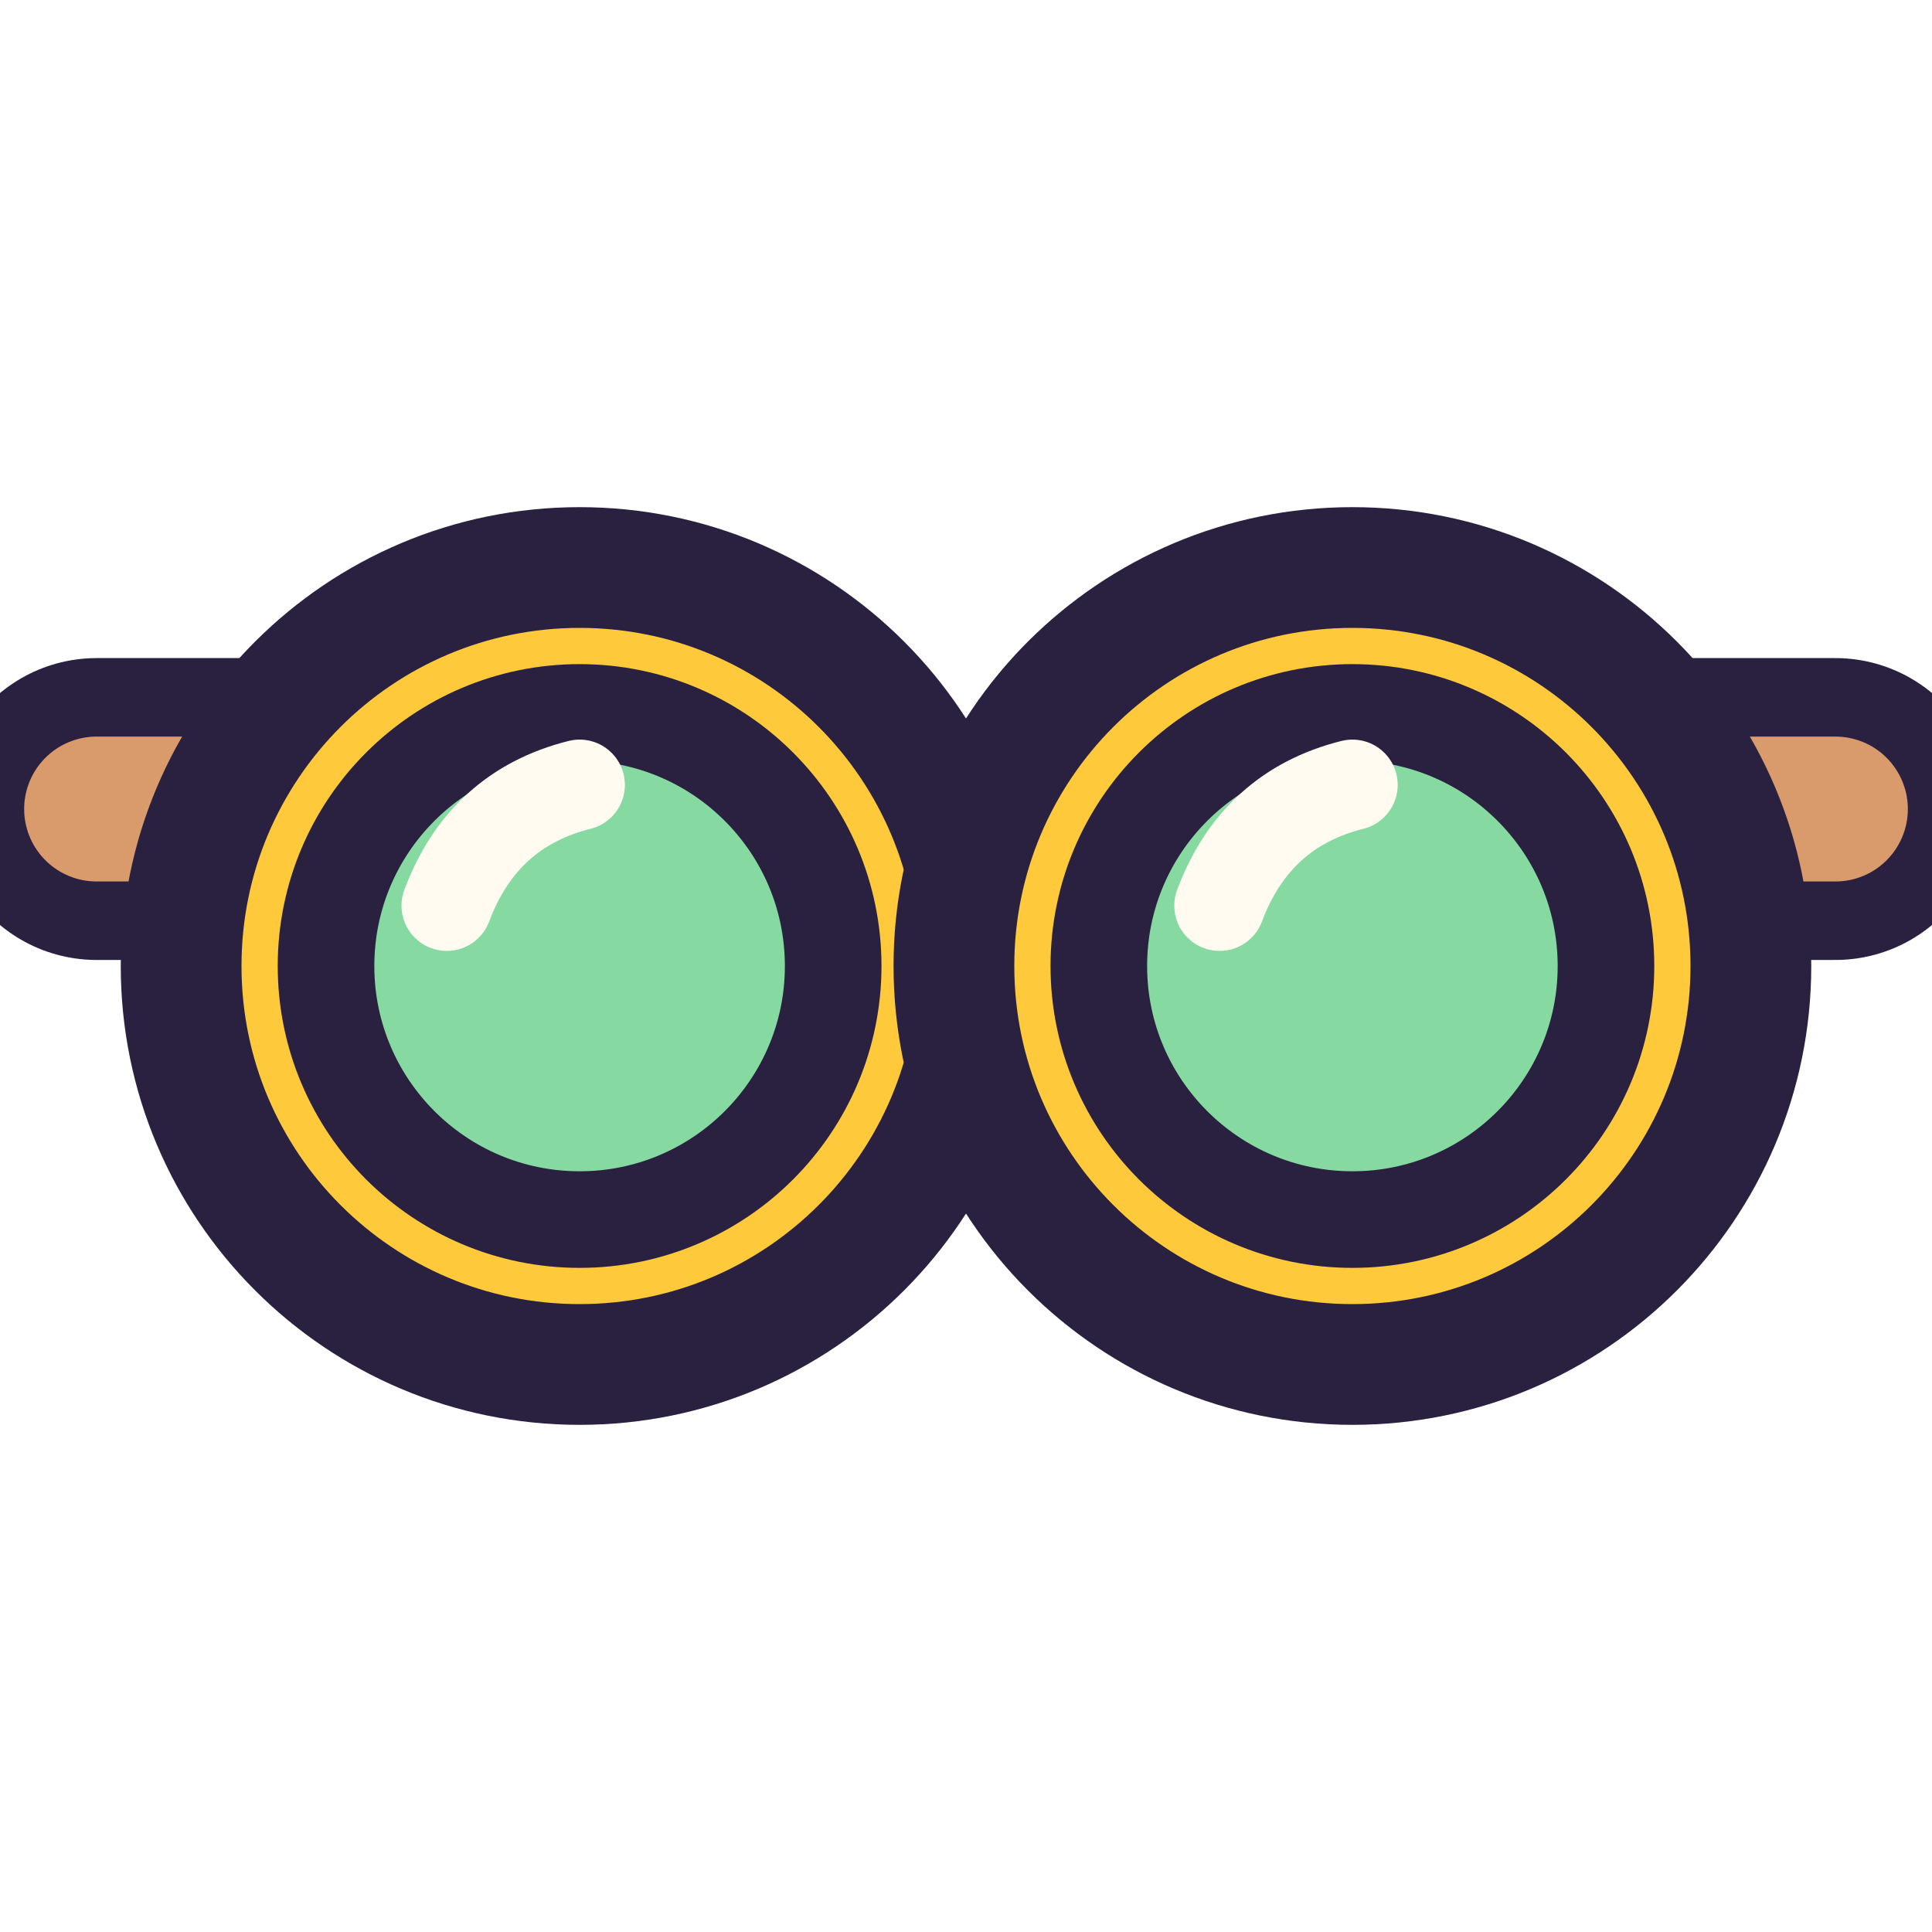
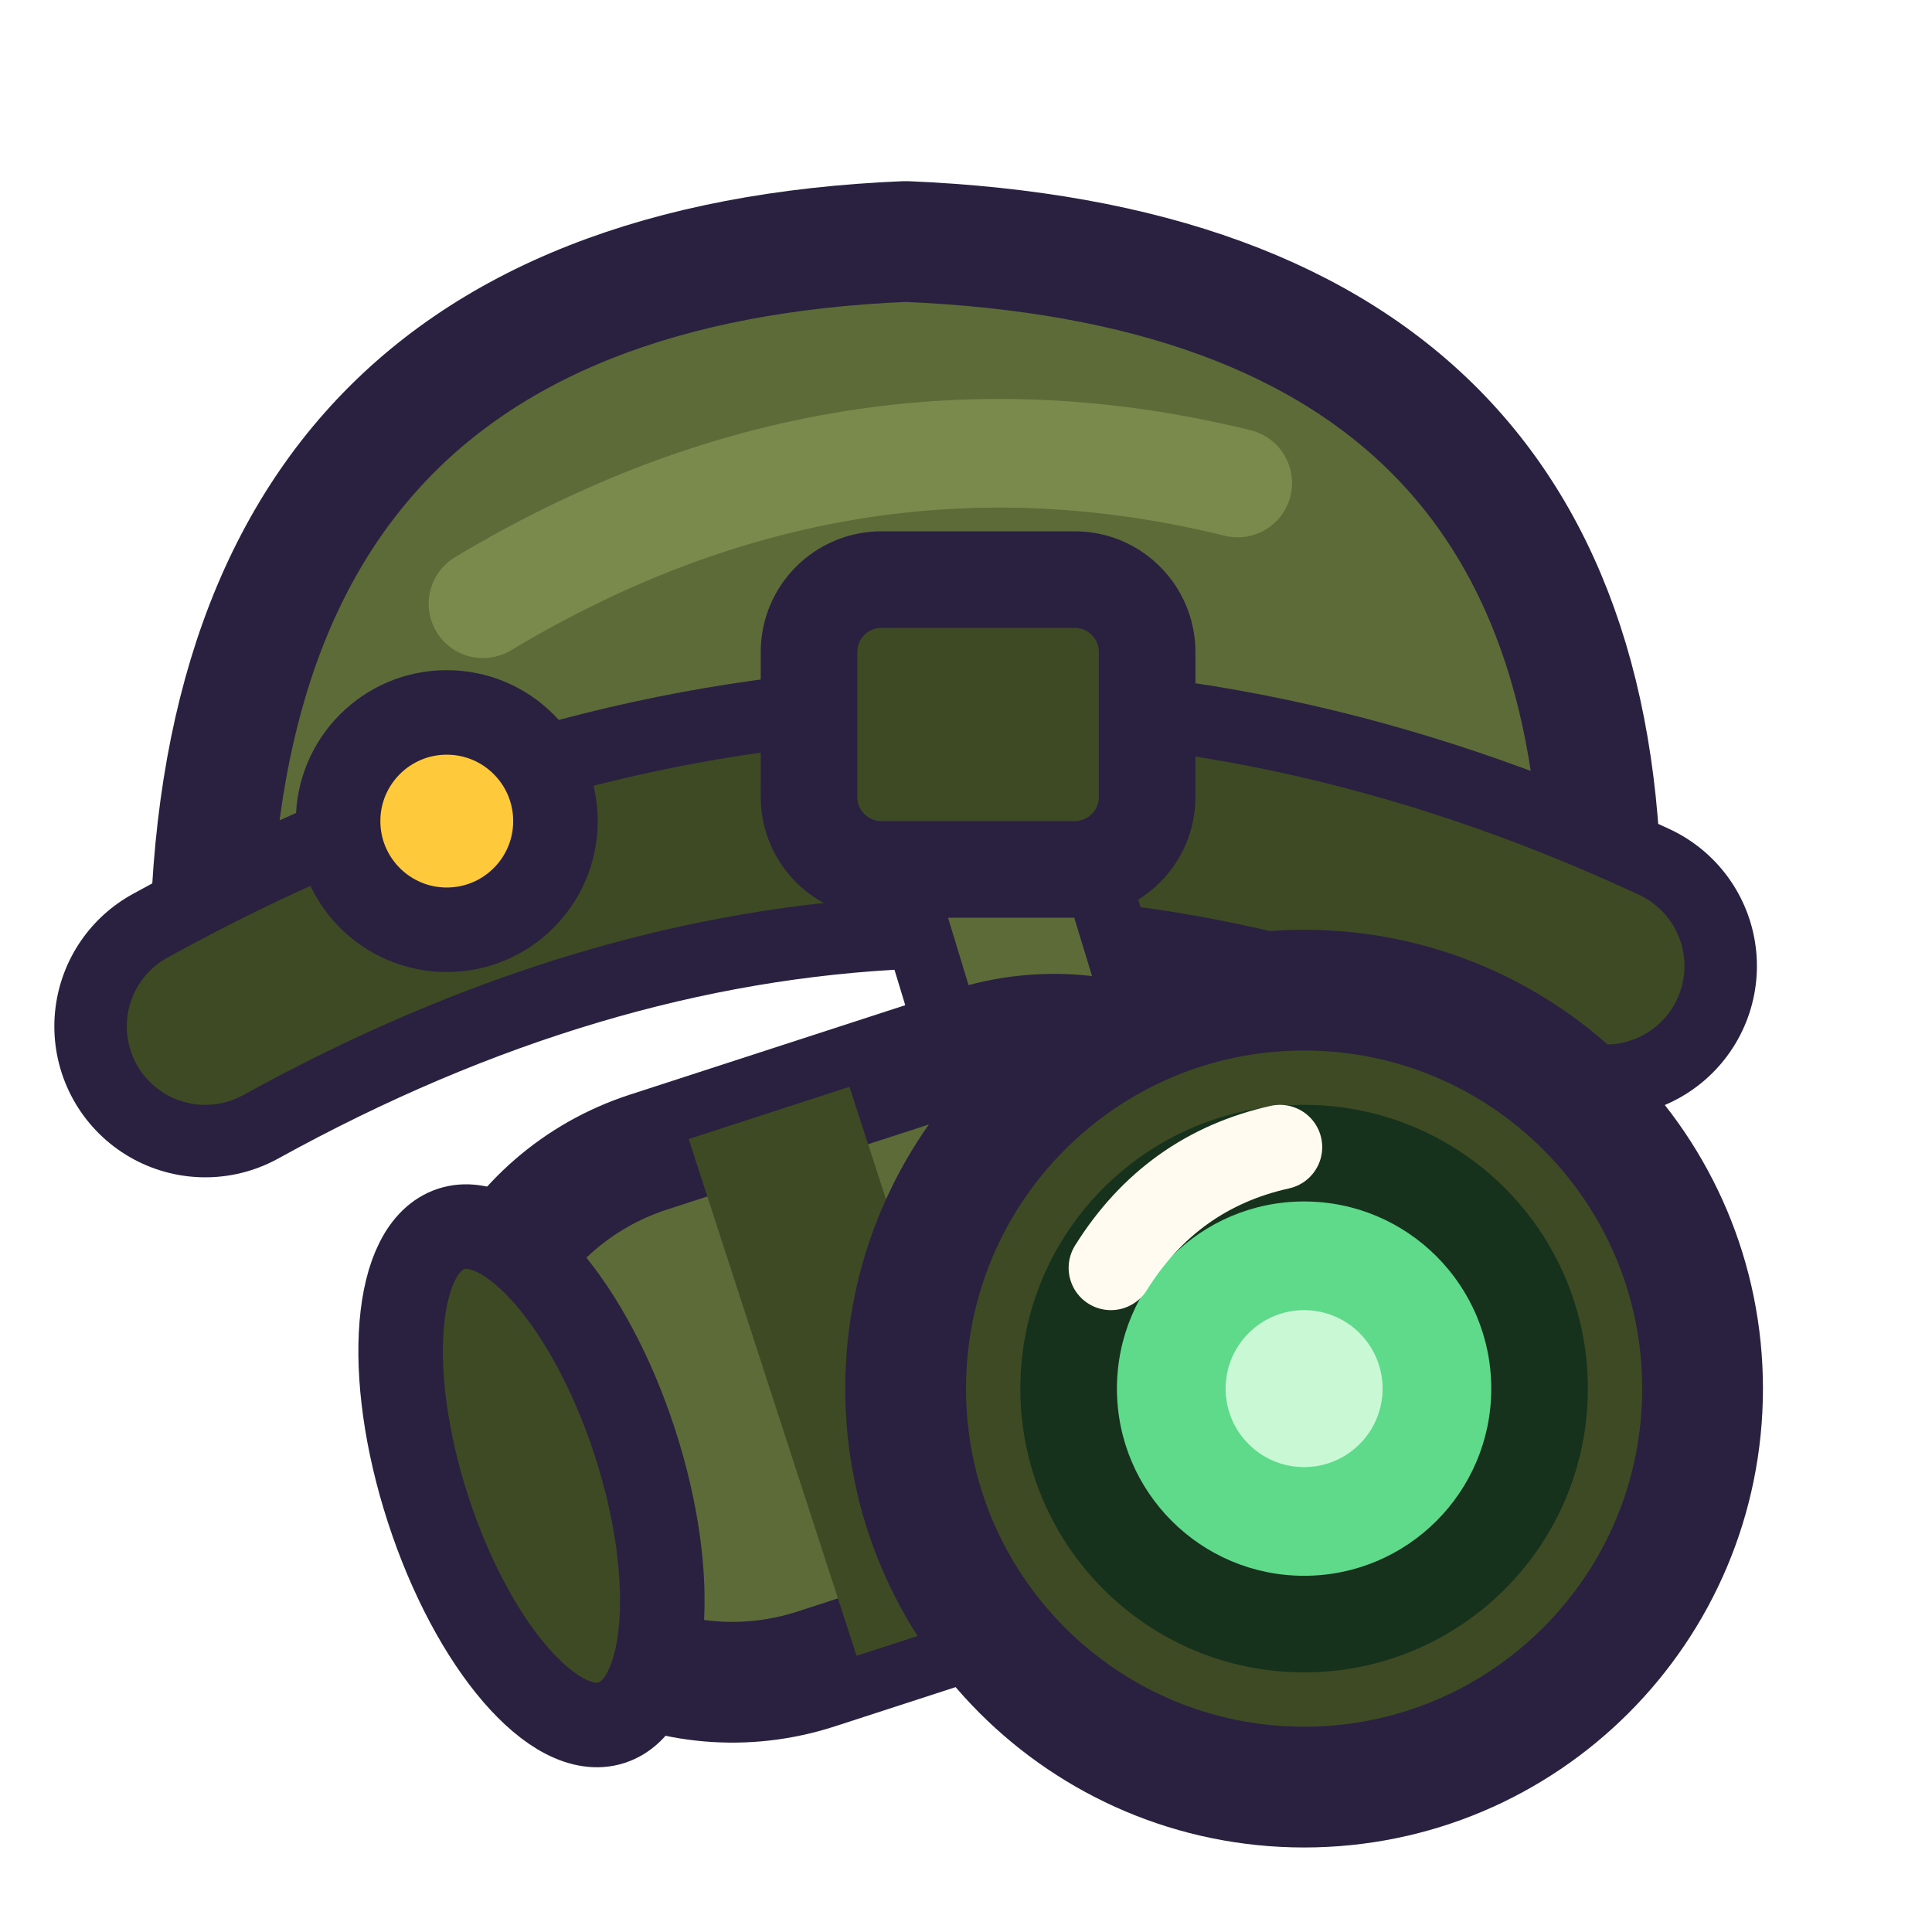
<svg xmlns="http://www.w3.org/2000/svg" viewBox="0 0 32 32" width="32" height="32">
-   <path d="M1.6 13.4 H5 M27 13.4 H30.4" fill="none" stroke-linecap="round" stroke-linejoin="round" stroke="#2A2140" stroke-width="5" />
-   <path d="M1.6 13.4 H5 M27 13.4 H30.4" fill="none" stroke-linecap="round" stroke-linejoin="round" stroke="#D99A6C" stroke-width="2.4" />
-   <path d="M13.6 15 Q16 12.6 18.4 15" fill="none" stroke-linecap="round" stroke-linejoin="round" stroke="#2A2140" stroke-width="2.4" />
-   <circle cx="9.6" cy="16" r="6.6" fill="#FFC93C" stroke="#2A2140" stroke-width="2" stroke-linejoin="round" stroke-linecap="round" />
-   <circle cx="22.4" cy="16" r="6.6" fill="#FFC93C" stroke="#2A2140" stroke-width="2" stroke-linejoin="round" stroke-linecap="round" />
-   <circle cx="9.6" cy="16" r="4.2" fill="#86D9A0" stroke="#2A2140" stroke-width="1.6" />
-   <circle cx="22.4" cy="16" r="4.2" fill="#86D9A0" stroke="#2A2140" stroke-width="1.6" />
-   <path d="M7.4 15 Q8 13.4 9.6 13 M20.2 15 Q20.8 13.4 22.4 13" fill="none" stroke-linecap="round" stroke-linejoin="round" stroke="#FFFBF0" stroke-width="1.5" />
+   <path d="M3.5 17 Q3 4.5 15 4 Q27 4.5 26.5 16 Q15 11 3.5 17 Z" fill="#5C6B38" stroke="#2A2140" stroke-width="2" stroke-linejoin="round" />
+   <path d="M8 10 Q14 6.4 20.5 8" fill="none" stroke-linecap="round" stroke="#7A8A4C" stroke-width="1.8" />
+   <path d="M3.4 17 Q15 10.6 26.6 16" fill="none" stroke="#2A2140" stroke-width="5" stroke-linecap="round" />
+   <path d="M3.4 17 Q15 10.6 26.6 16" fill="none" stroke="#3E4A24" stroke-width="2.6" stroke-linecap="round" />
+   <circle cx="7.4" cy="13.6" r="1.8" fill="#FFC93C" stroke="#2A2140" stroke-width="1.4" />
+   <path d="M16.2 13.4 L17.6 18" fill="none" stroke="#2A2140" stroke-width="4.2" stroke-linecap="round" />
+   <path d="M16.2 13.4 L17.6 18" fill="none" stroke="#5C6B38" stroke-width="2" stroke-linecap="round" />
+   <rect x="13.4" y="9.6" width="5.6" height="4.8" rx="1.2" fill="#3E4A24" stroke="#2A2140" stroke-width="1.6" />
+   <g transform="rotate(-18 16 22)">
+     <rect x="7.4" y="17.6" width="14.6" height="9" rx="4.5" fill="#5C6B38" stroke="#2A2140" stroke-width="2" />
+     <rect x="12.6" y="17.6" width="2.8" height="9" fill="#3E4A24" />
+     <ellipse cx="8.4" cy="22.1" rx="1.8" ry="4.3" fill="#3E4A24" stroke="#2A2140" stroke-width="1.4" />
+   </g>
+   <circle cx="21.6" cy="23" r="6.6" fill="#3E4A24" stroke="#2A2140" stroke-width="2" />
+   <circle cx="21.6" cy="23" r="4.7" fill="#16321C" />
+   <circle cx="21.6" cy="23" r="3.1" fill="#5FD98A" />
+   <circle cx="21.6" cy="23" r="1.3" fill="#C8F8D4" />
+   <path d="M18.4 21 Q19.4 19.4 21.2 19" fill="none" stroke-linecap="round" stroke="#FFFBF0" stroke-width="1.4" />
</svg>
